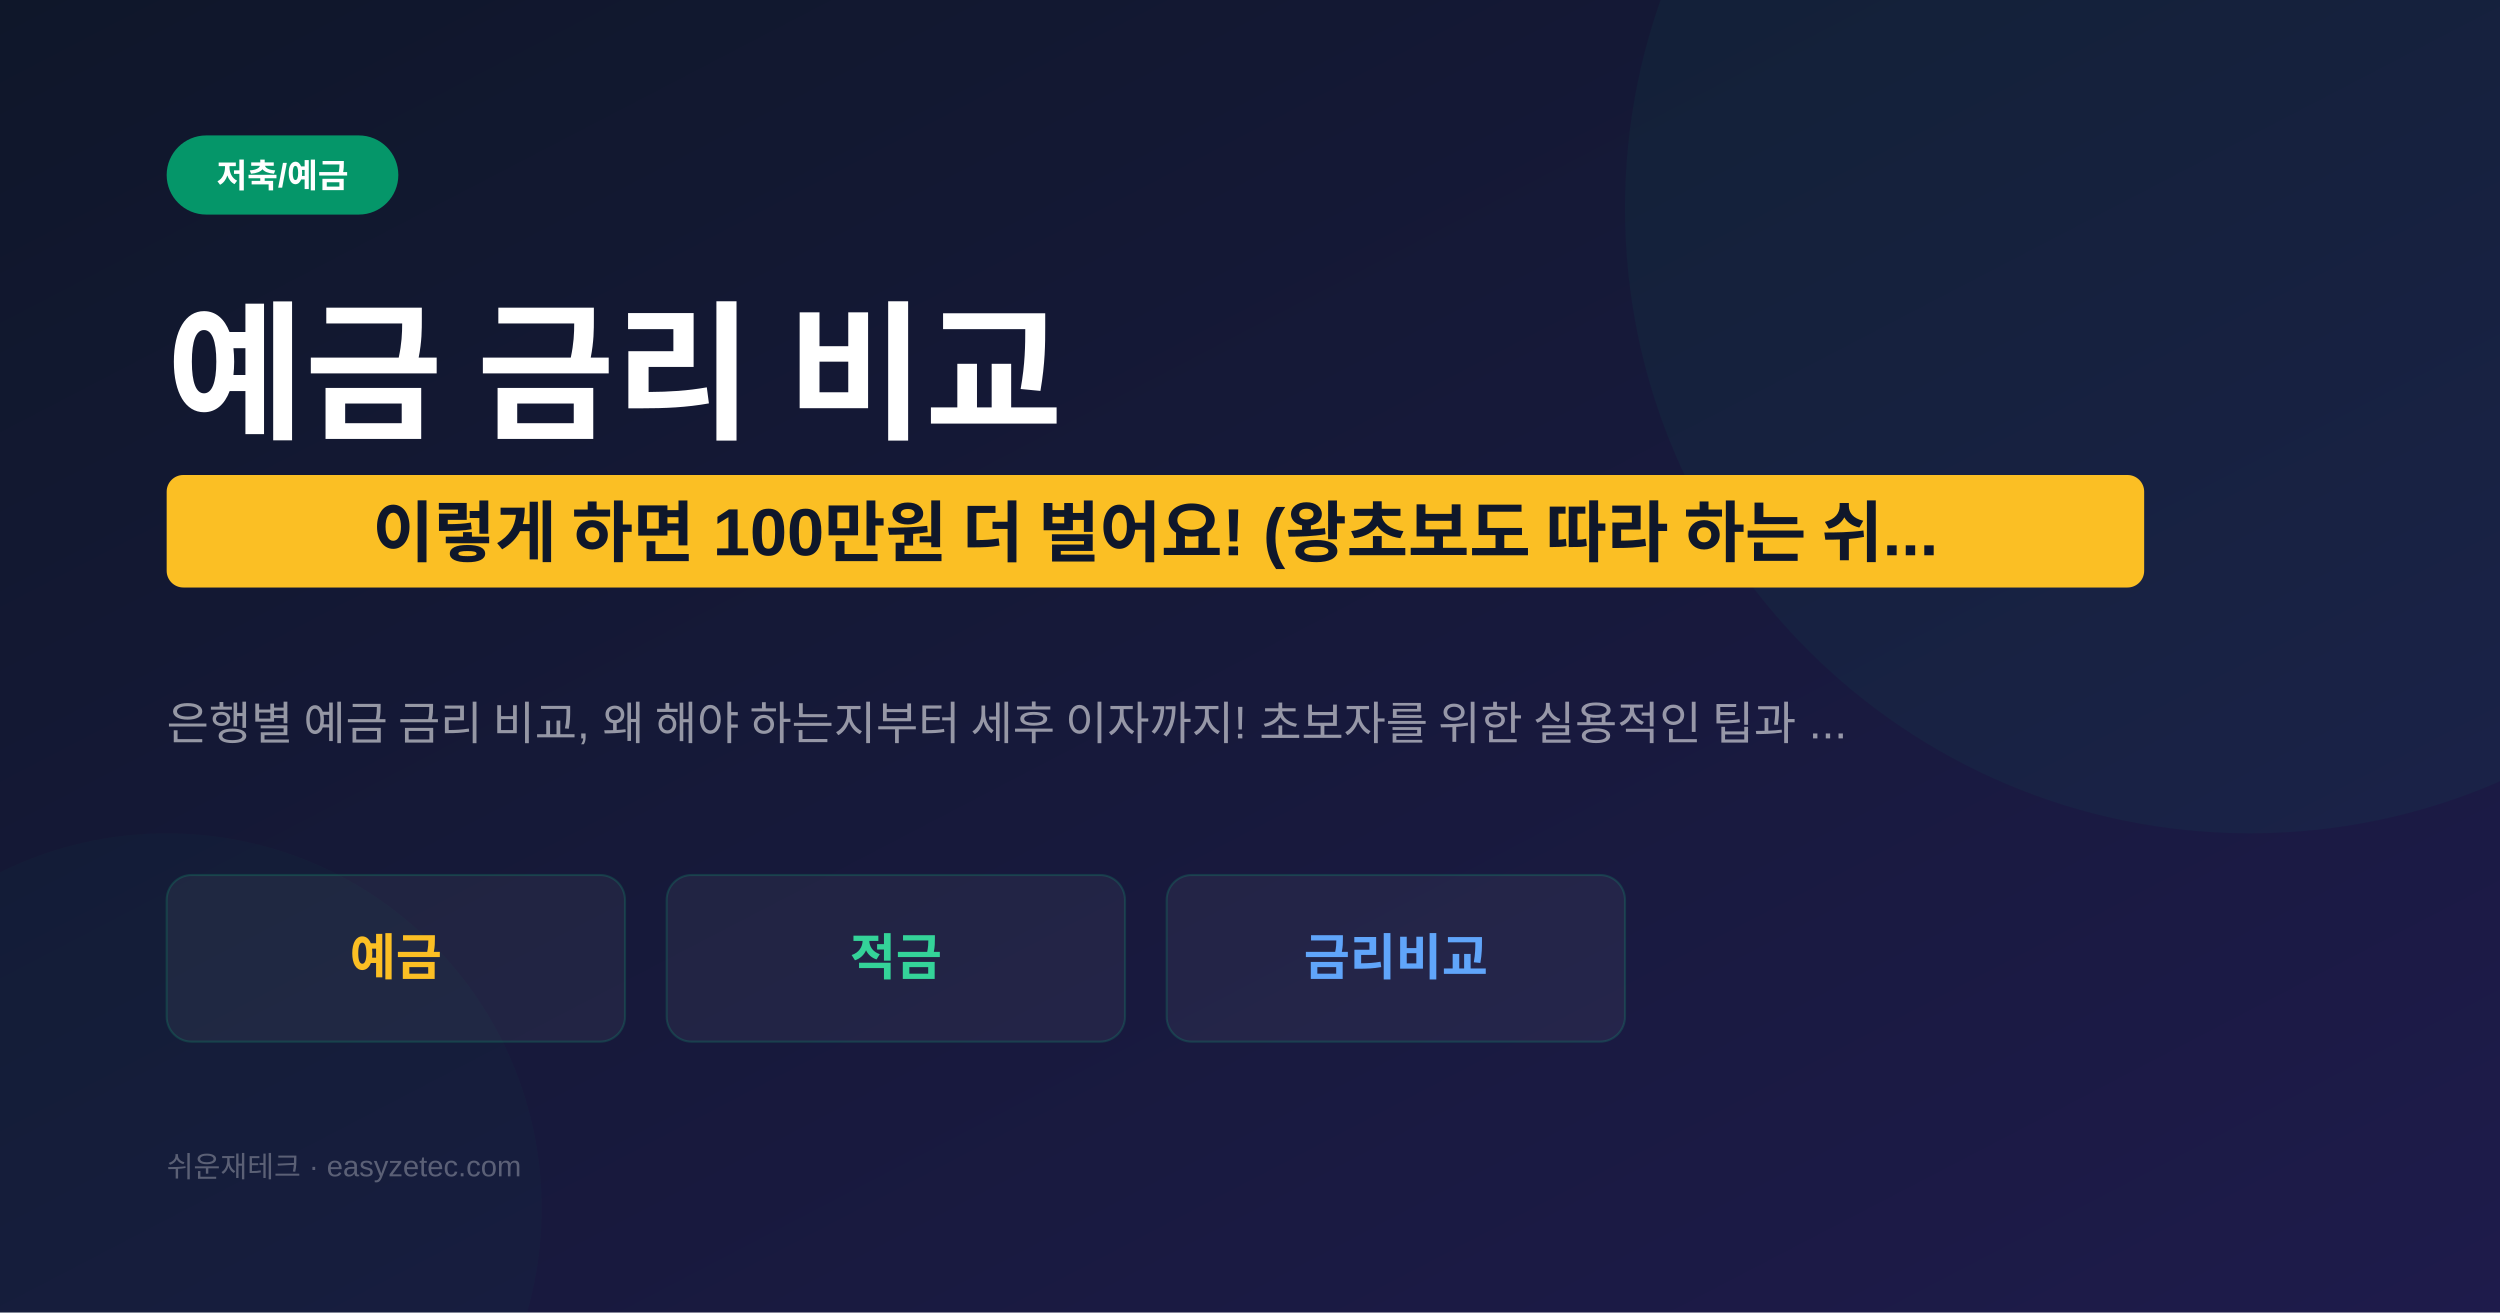
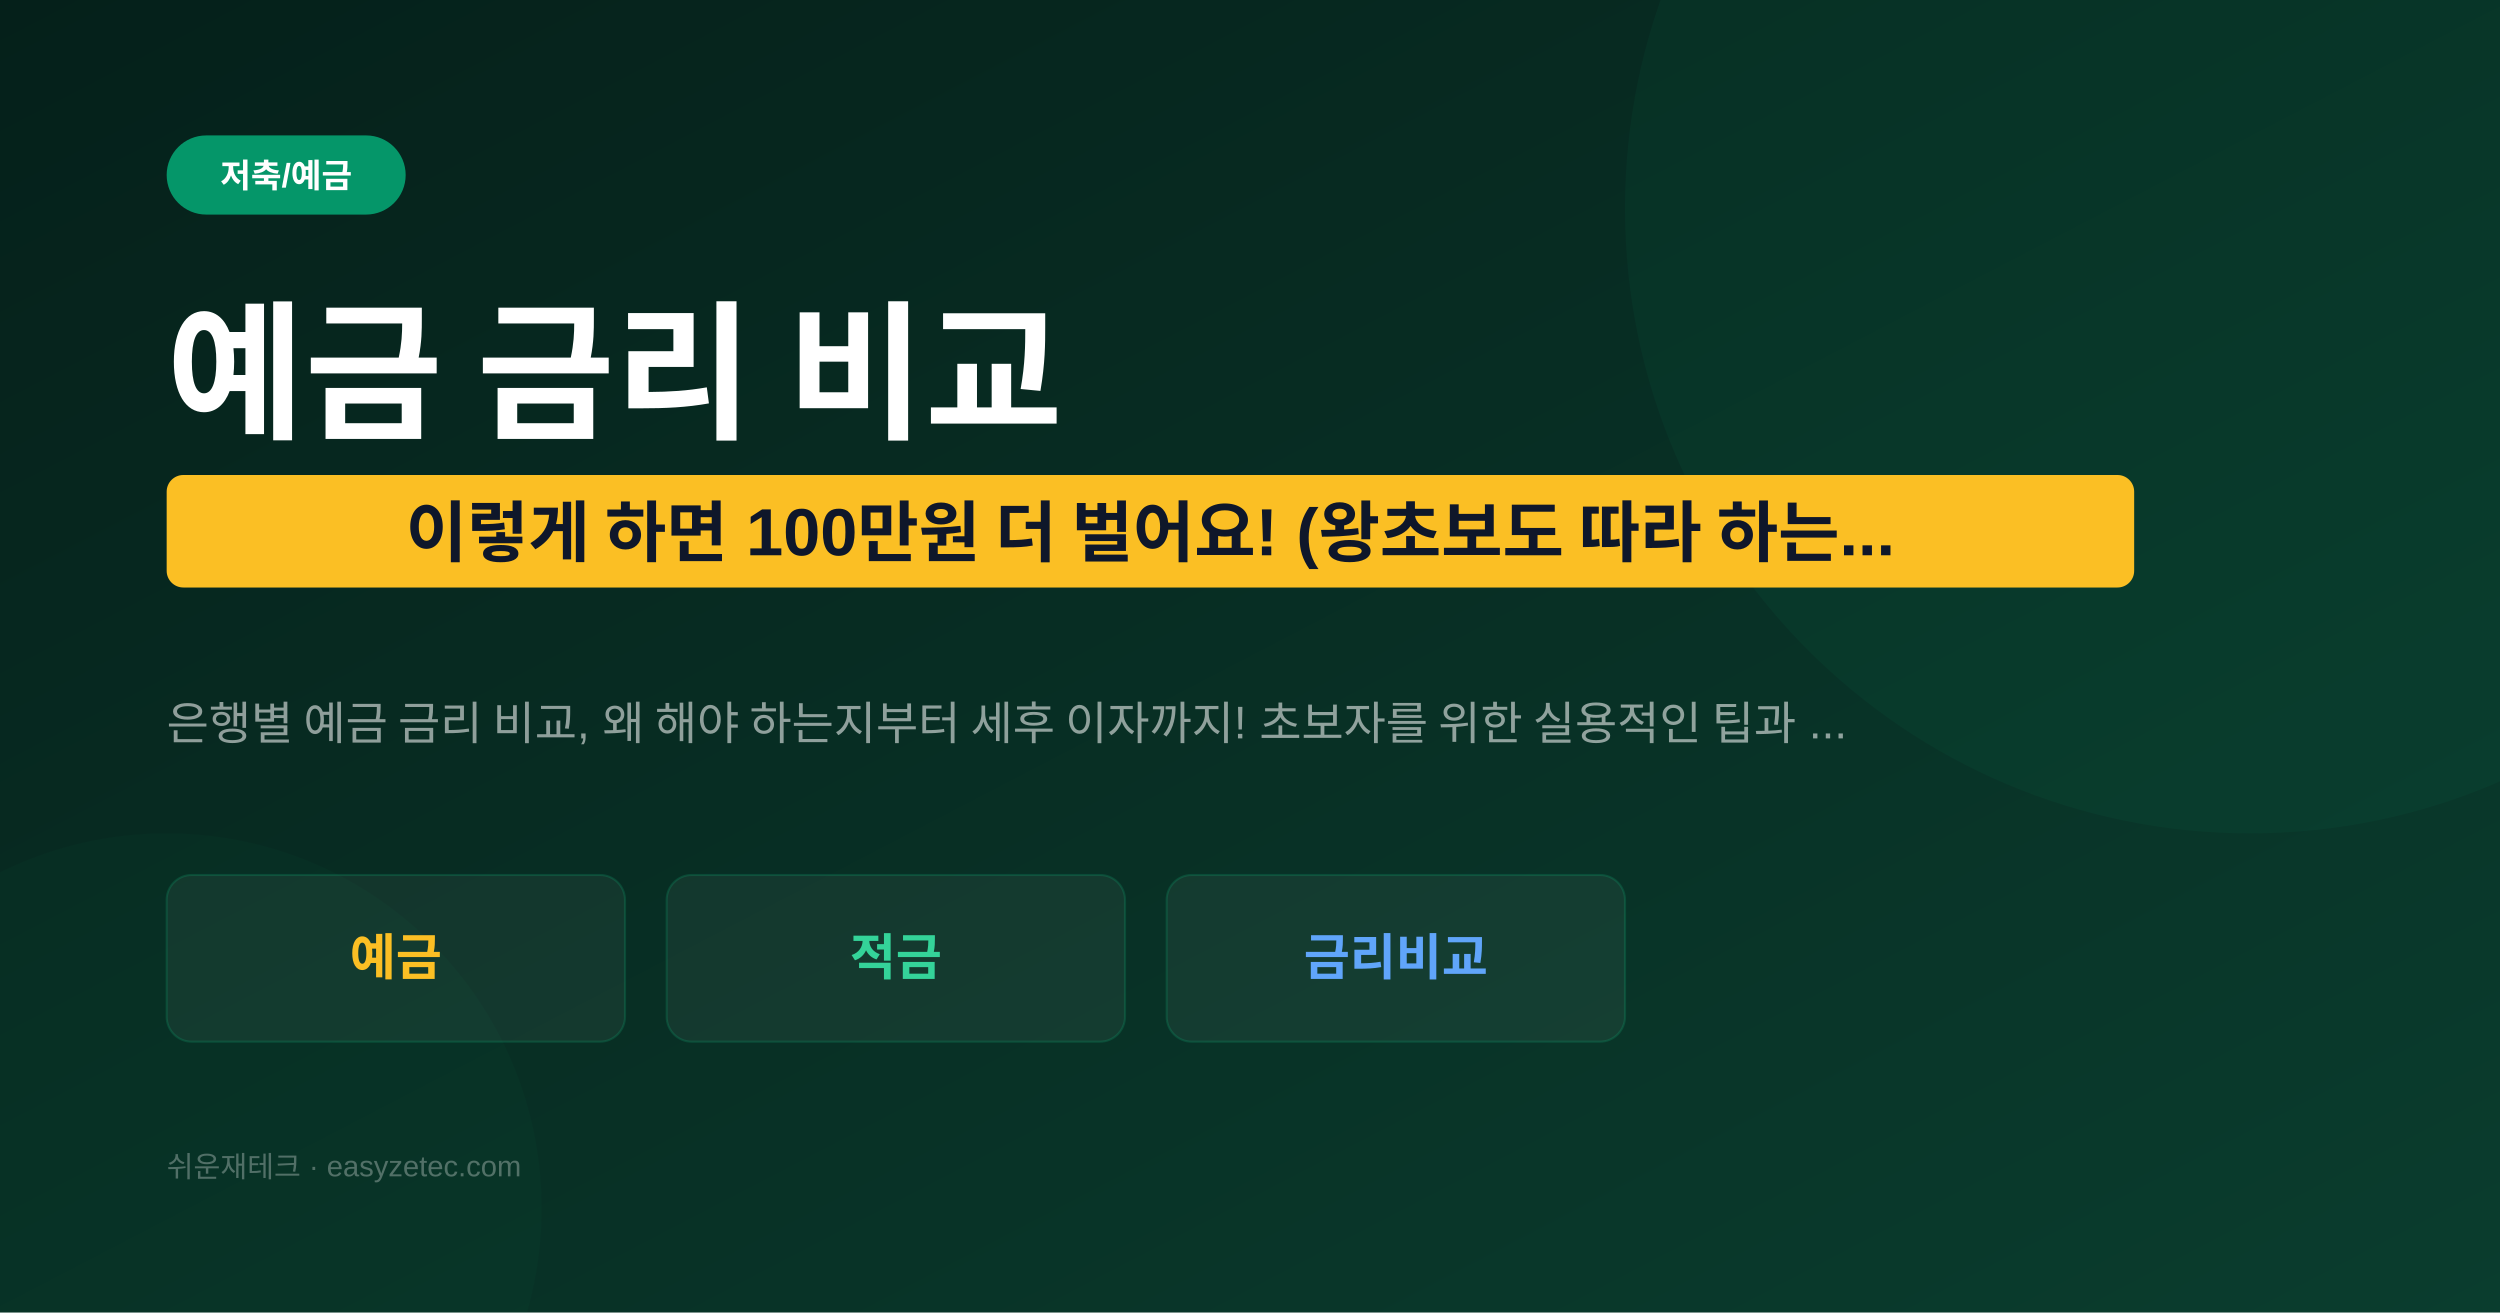
<svg xmlns="http://www.w3.org/2000/svg" width="1200" height="630" viewBox="0 0 1200 630">
  <defs>
    <linearGradient id="bg" x1="0%" y1="0%" x2="100%" y2="100%">
-       <stop offset="0%" style="stop-color:#0f172a" />
-       <stop offset="100%" style="stop-color:#1e1b4b" />
+       <stop offset="0%" style="stop-color:#05201a" />
+       <stop offset="100%" style="stop-color:#0a3d2e" />
    </linearGradient>
  </defs>
  <rect width="1200" height="630" fill="url(#bg)" />
  <circle cx="1080" cy="100" r="300" fill="rgba(16,185,129,0.05)" />
  <circle cx="80" cy="580" r="180" fill="rgba(16,185,129,0.03)" />
-   <rect x="80" y="65" width="111.2" height="38" rx="19" fill="#059669" />
-   <text x="135.6" y="90" font-family="Arial,sans-serif" font-size="16" font-weight="bold" fill="white" text-anchor="middle">저축/예금</text>
-   <text x="80" y="205" font-family="Arial,sans-serif" font-size="72" font-weight="900" fill="white">예금 금리 비교</text>
-   <rect x="80" y="228" width="949.2" height="54" rx="8" fill="#FBBF24" />
-   <text x="554.6" y="267" font-family="Arial,sans-serif" font-size="32" font-weight="900" fill="#0f172a" text-anchor="middle">이렇게 하면 100만원 더 벌어요! (왕초보도 따라 하는 쉬...</text>
-   <text x="80" y="355" font-family="Arial,sans-serif" font-size="22" fill="rgba(255,255,255,0.55)">은행별 예금 금리 비교, 왜 해야 하는지부터 세후 이자까지! 초보자를 위한 실용적인 팁과 ...</text>
+   <rect x="80" y="65" width="114.72" height="38" rx="19" fill="#059669" />
+   <text x="137.36" y="90" font-family="GmarketSansTTF,Arial,sans-serif" font-size="16" font-weight="bold" fill="white" text-anchor="middle">저축/예금</text>
+   <text x="80" y="205" font-family="GmarketSansTTF,Arial,sans-serif" font-size="72" font-weight="900" fill="white">예금 금리 비교</text>
+   <rect x="80" y="228" width="944.4" height="54" rx="8" fill="#FBBF24" />
+   <text x="552.2" y="267" font-family="GmarketSansTTF,Arial,sans-serif" font-size="32" font-weight="900" fill="#0f172a" text-anchor="middle">이렇게 하면 100만원 더 벌어요! (왕초보도 따라 하는...</text>
+   <text x="80" y="355" font-family="GmarketSansTTF,Arial,sans-serif" font-size="22" fill="rgba(255,255,255,0.55)">은행별 예금 금리 비교, 왜 해야 하는지부터 세후 이자까지! 초보자를 위한 실용적인 팁과 ...</text>
  <rect x="80" y="420" width="220" height="80" rx="12" fill="rgba(255,255,255,0.05)" stroke="rgba(16,185,129,0.2)" stroke-width="1" />
-   <text x="190" y="468" font-family="Arial,sans-serif" font-size="24" font-weight="900" fill="#FBBF24" text-anchor="middle">예금</text>
+   <text x="190" y="468" font-family="GmarketSansTTF,Arial,sans-serif" font-size="24" font-weight="900" fill="#FBBF24" text-anchor="middle">예금</text>
  <rect x="320" y="420" width="220" height="80" rx="12" fill="rgba(255,255,255,0.05)" stroke="rgba(16,185,129,0.2)" stroke-width="1" />
-   <text x="430" y="468" font-family="Arial,sans-serif" font-size="24" font-weight="900" fill="#34D399" text-anchor="middle">적금</text>
+   <text x="430" y="468" font-family="GmarketSansTTF,Arial,sans-serif" font-size="24" font-weight="900" fill="#34D399" text-anchor="middle">적금</text>
  <rect x="560" y="420" width="220" height="80" rx="12" fill="rgba(255,255,255,0.05)" stroke="rgba(16,185,129,0.2)" stroke-width="1" />
-   <text x="670" y="468" font-family="Arial,sans-serif" font-size="24" font-weight="900" fill="#60A5FA" text-anchor="middle">금리비교</text>
-   <text x="80" y="565" font-family="Arial,sans-serif" font-size="14" fill="rgba(255,255,255,0.3)">쉬운재테크 · easyzetec.com</text>
+   <text x="670" y="468" font-family="GmarketSansTTF,Arial,sans-serif" font-size="24" font-weight="900" fill="#60A5FA" text-anchor="middle">금리비교</text>
+   <text x="80" y="565" font-family="GmarketSansTTF,Arial,sans-serif" font-size="14" fill="rgba(255,255,255,0.3)">쉬운재테크 · easyzetec.com</text>
</svg>
